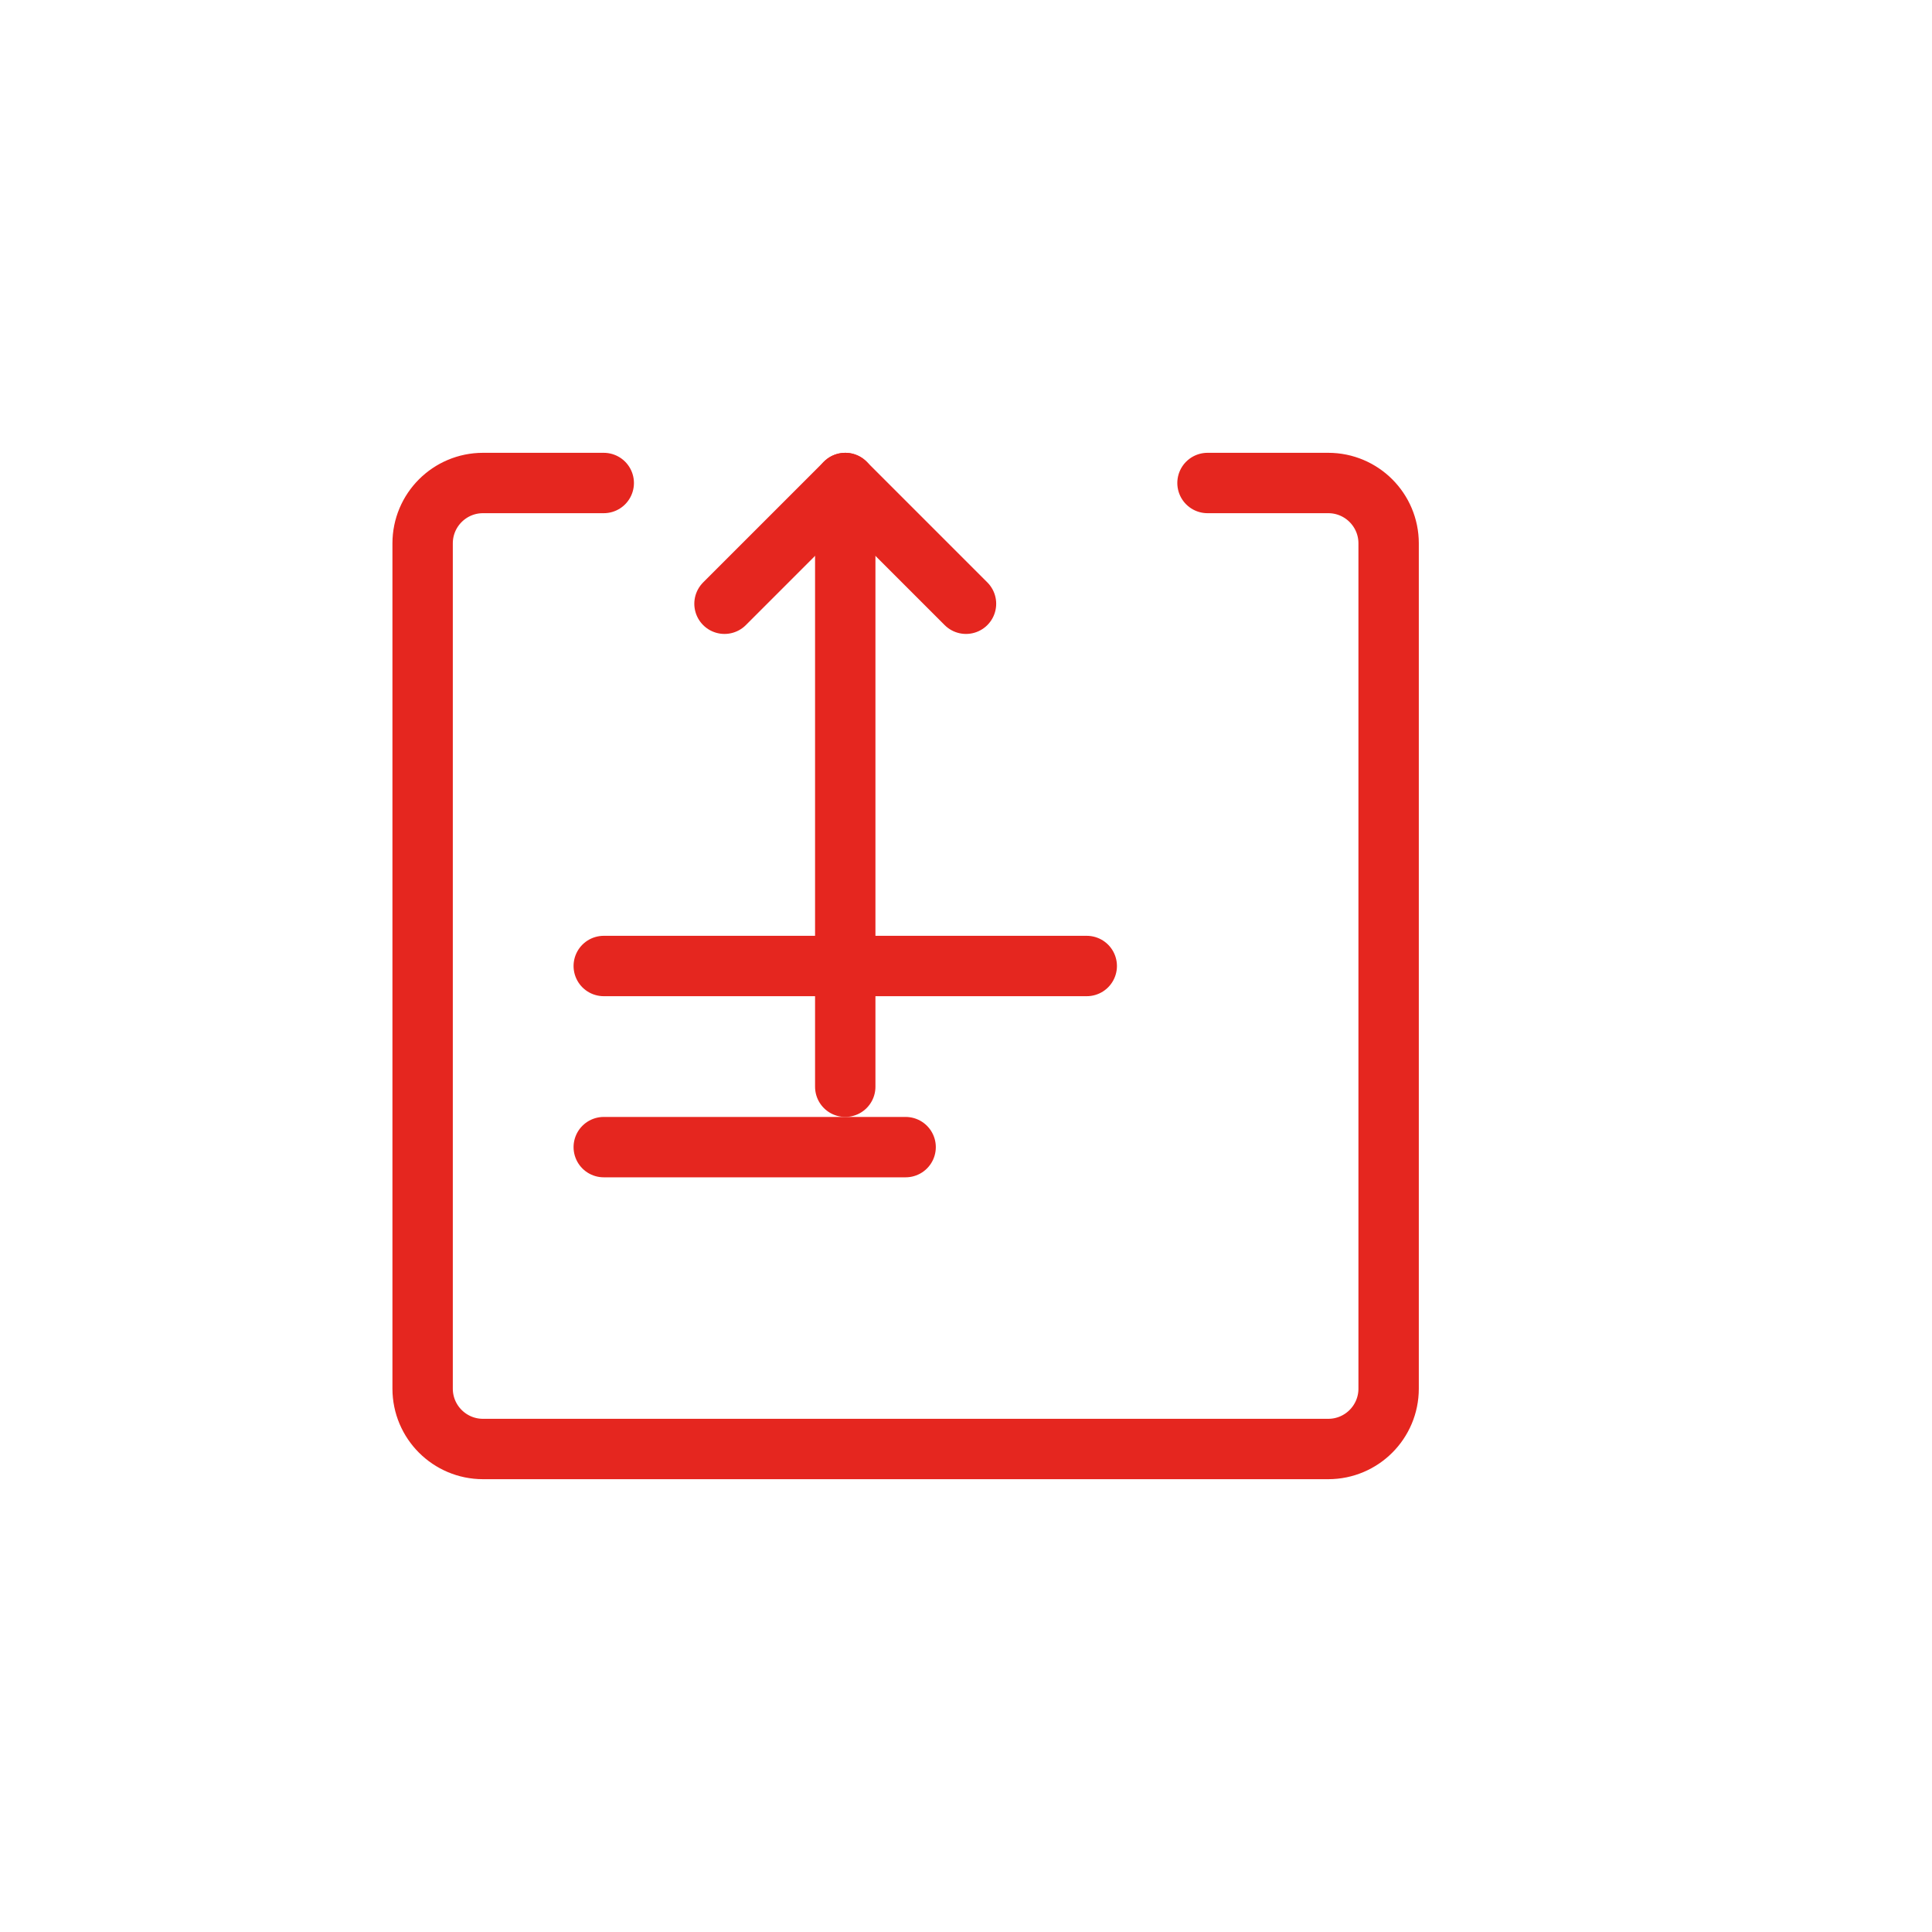
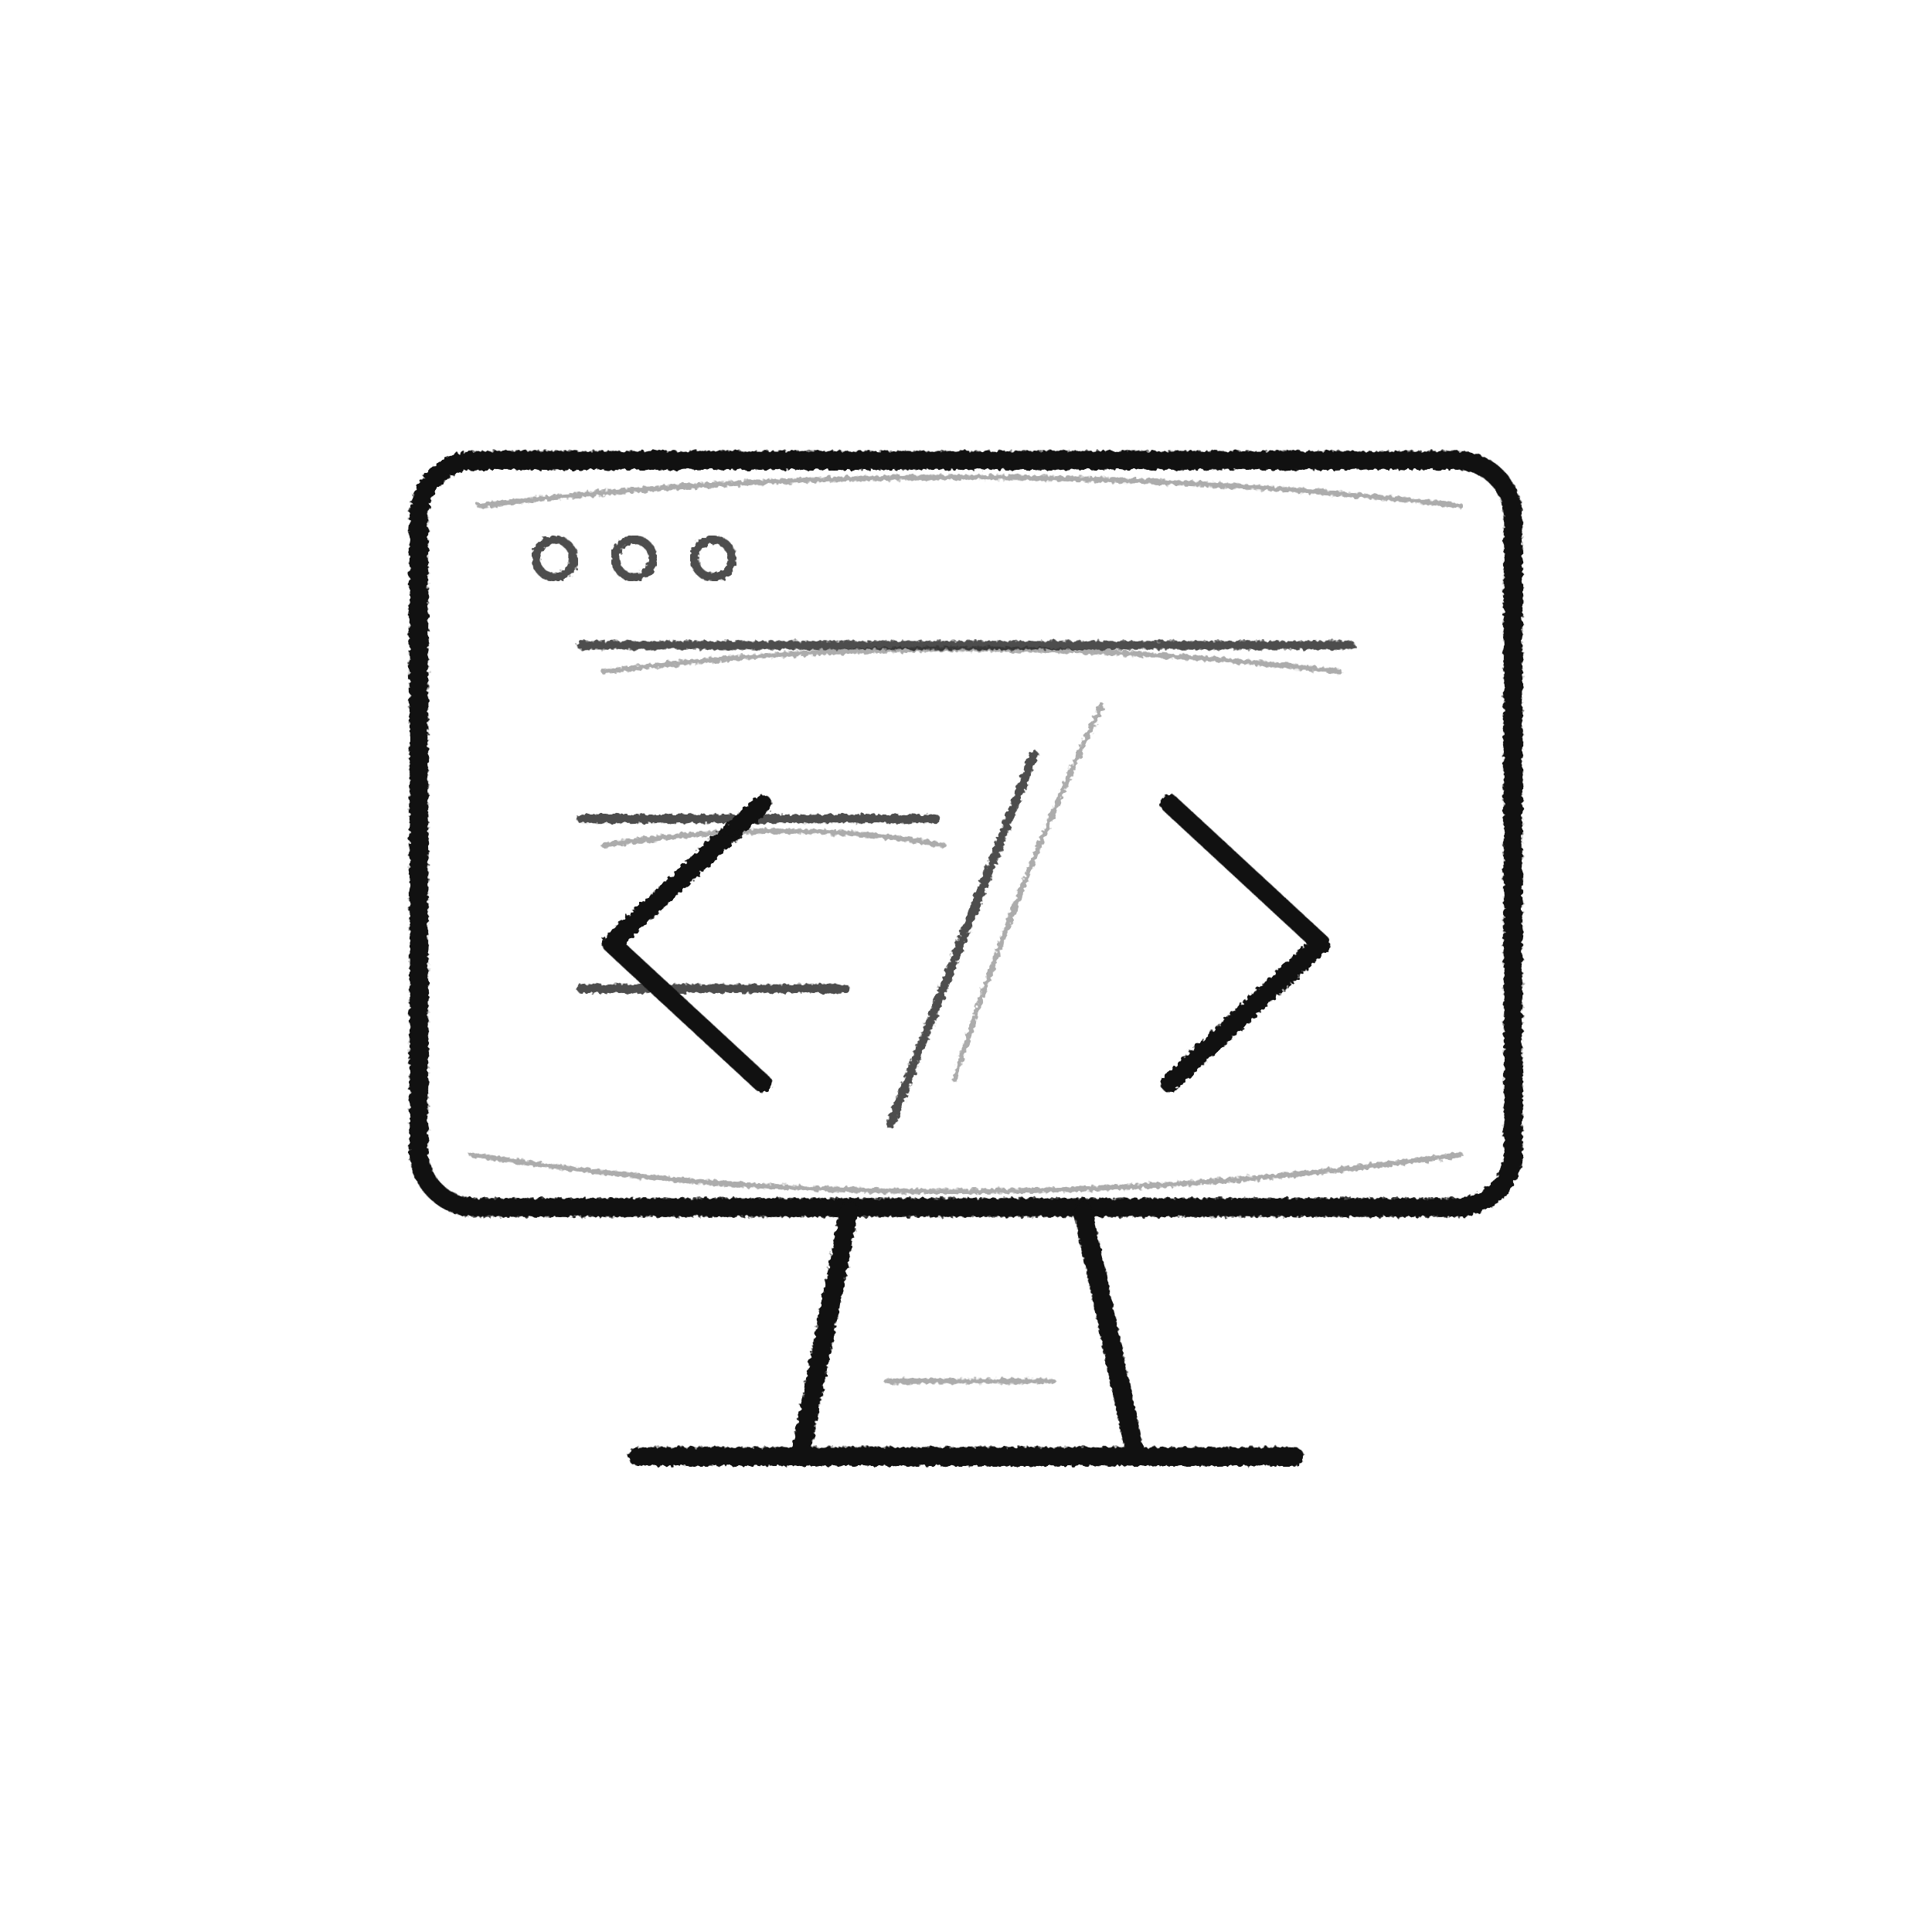
- <svg xmlns="http://www.w3.org/2000/svg" viewBox="0 0 64 64" fill="none" stroke="#e5261f" stroke-width="2" stroke-linecap="round" stroke-linejoin="round">
-   <path d="M20 16h-4a2 2 0 00-2 2v28a2 2 0 002 2h28a2 2 0 002-2V18a2 2 0 00-2-2h-4" />
-   <path d="M24 20l4-4 4 4" />
-   <path d="M28 16v20" />
-   <path d="M20 32h16" />
-   <path d="M20 38h10" />
+ <svg xmlns="http://www.w3.org/2000/svg" viewBox="0 0 512 512" role="img" aria-label="Software pencil-style icon">
+   <defs>
+     <filter id="rough">
+       <feTurbulence type="fractalNoise" baseFrequency="0.8" numOctaves="2" seed="21" result="noise" />
+       <feDisplacementMap in="SourceGraphic" in2="noise" scale="1.5" />
+     </filter>
+     <style>
+       .line{fill:none;stroke:#111;stroke-width:5;stroke-linecap:round;stroke-linejoin:round;filter:url(#rough)}
+       .thin{fill:none;stroke:#111;stroke-width:2.3;stroke-linecap:round;stroke-linejoin:round;opacity:.75;filter:url(#rough)}
+       .shade{fill:none;stroke:#111;stroke-width:1.4;stroke-linecap:round;opacity:.35;filter:url(#rough)}
+     </style>
+   </defs>
+   <rect class="line" x="111" y="122" width="290" height="198" rx="15" />
+   <path class="line" d="M169 386h174M225 321l-13 65M287 321l14 65" />
+   <path class="thin" d="M154 171h204M154 217h94M154 262h70" />
+   <path class="line" d="M310 213l40 37-40 37M202 213l-40 37 40 37" />
+   <path class="thin" d="M274 200l-38 98" />
+   <circle class="thin" cx="147" cy="148" r="5" />
+   <circle class="thin" cx="168" cy="148" r="5" />
+   <circle class="thin" cx="189" cy="148" r="5" />
+   <path class="shade" d="M125 306c82 13 169 13 262 0M127 134c83-10 170-10 260 0M235 366h44" />
+   <path class="shade" d="M160 178c62-8 127-8 195 0M160 224c33-5 63-5 90 0M253 286c11-35 24-68 39-99" />
</svg>
